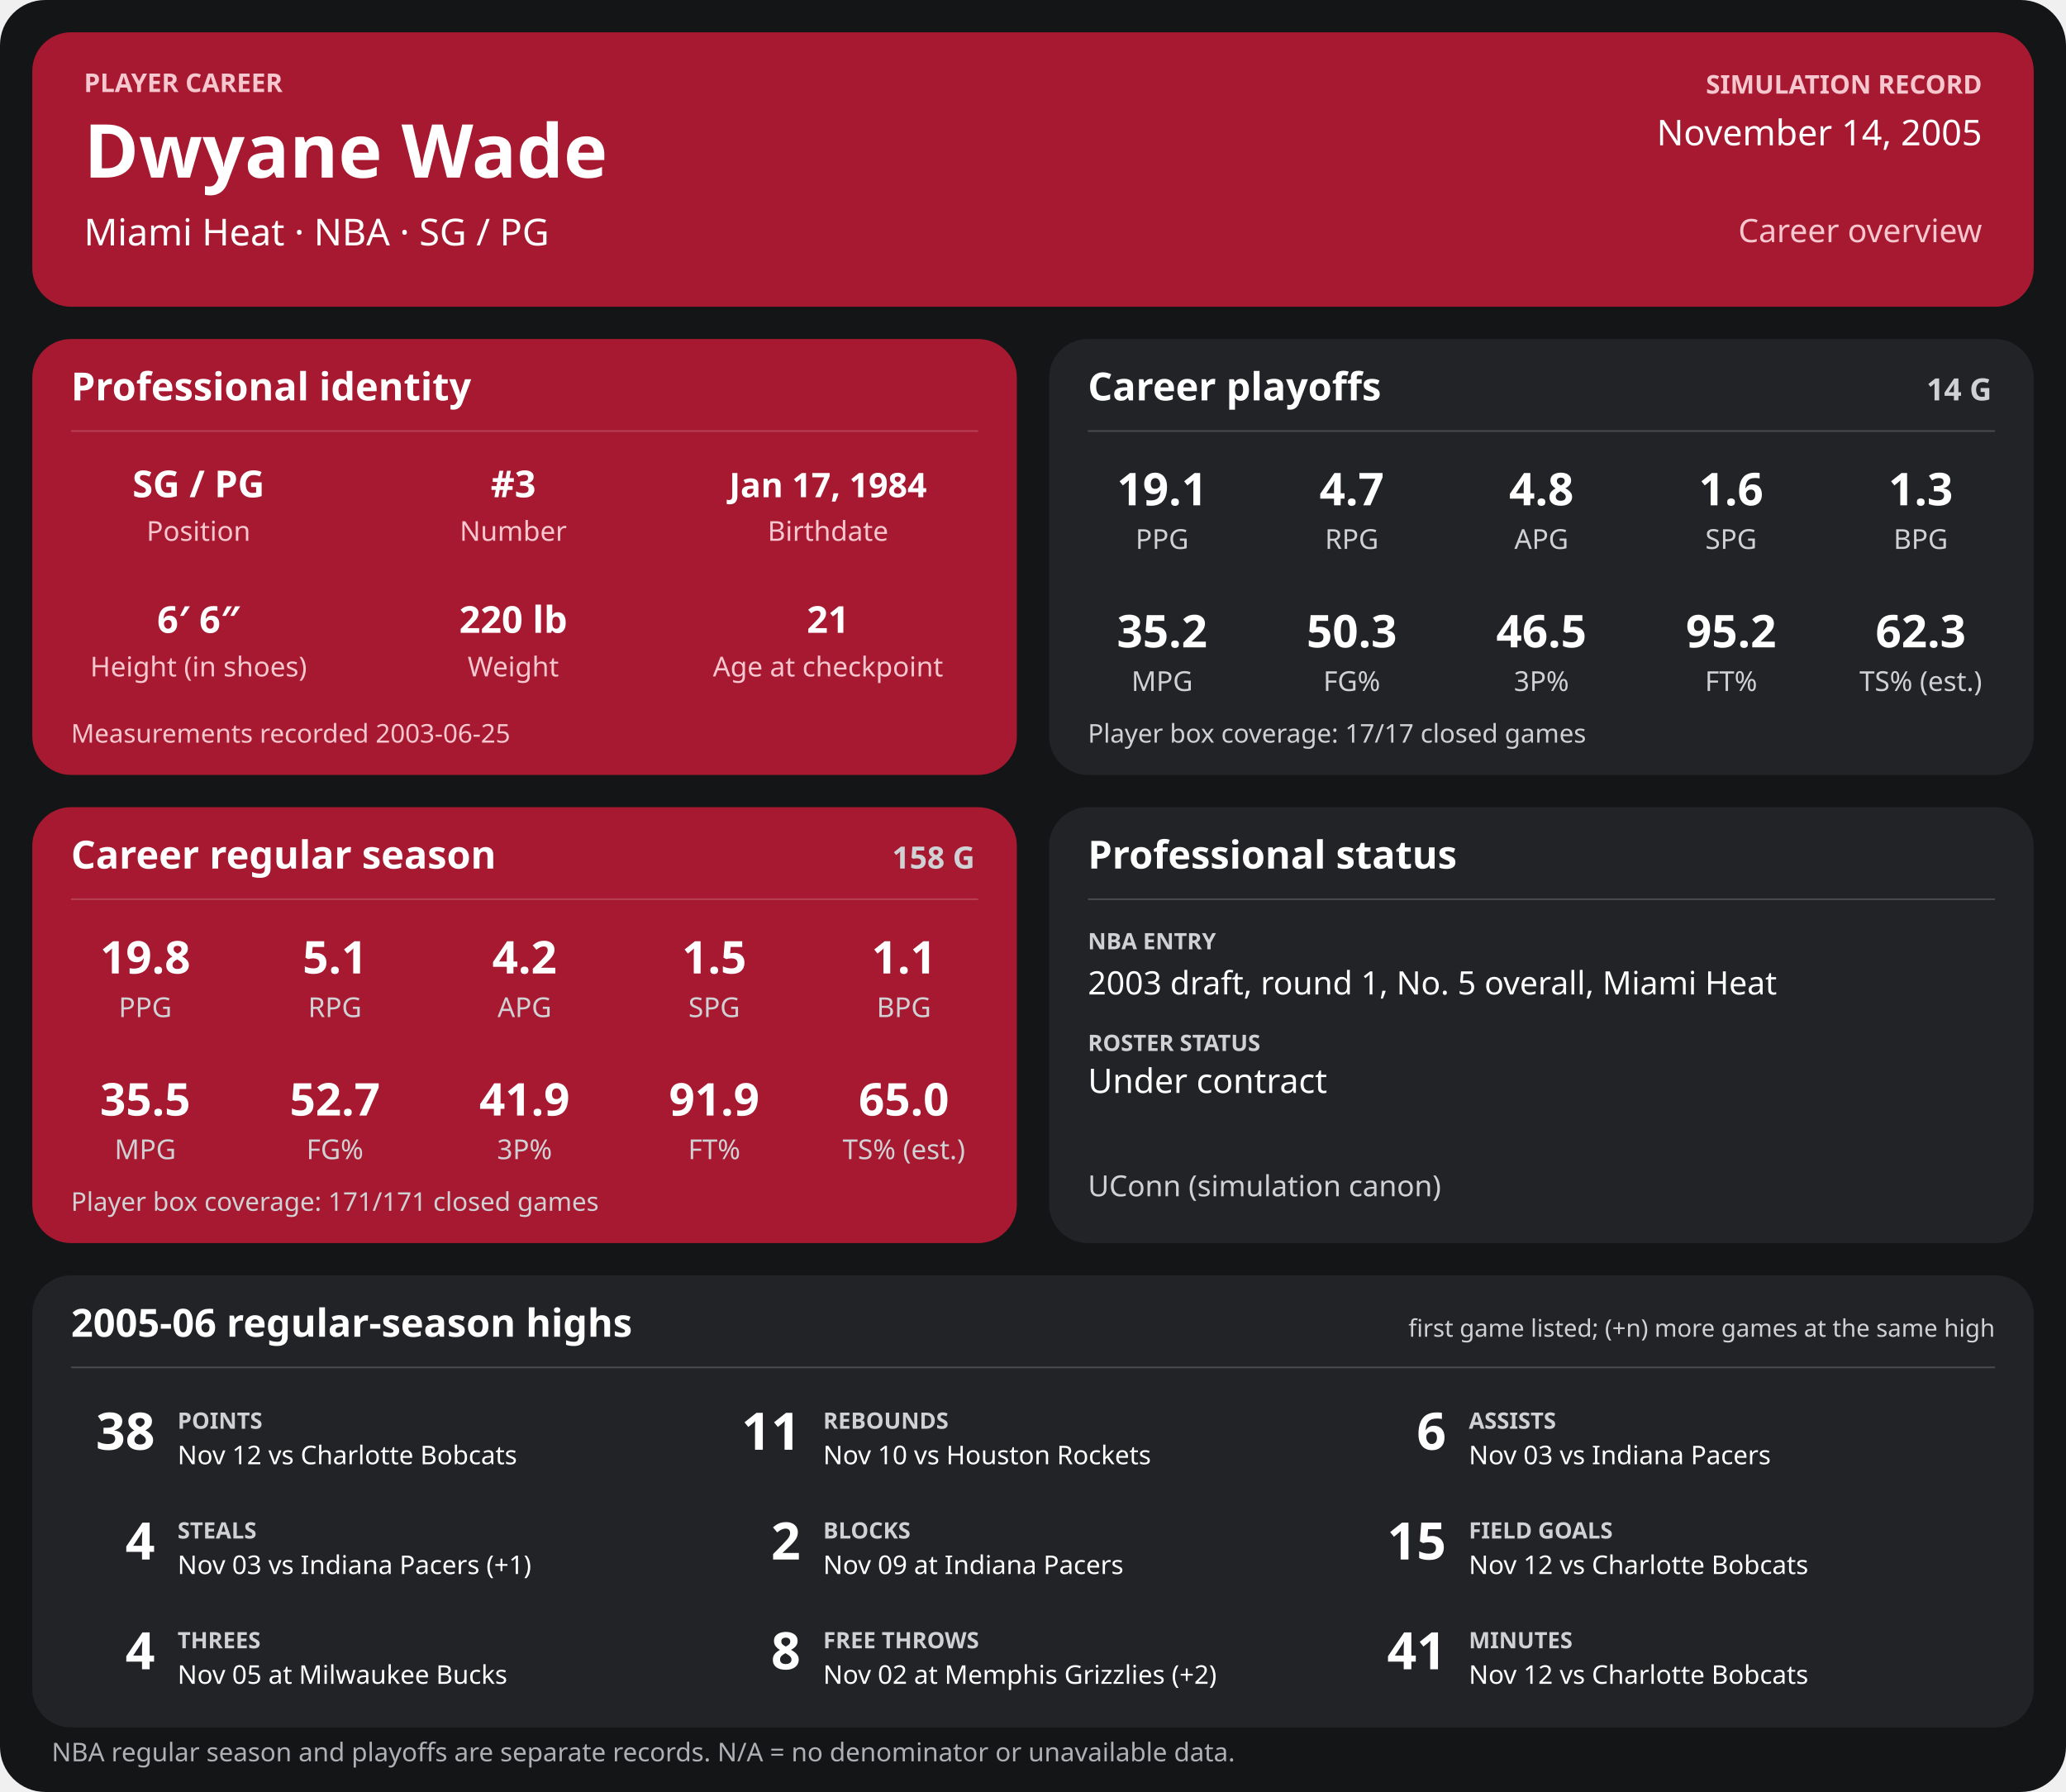
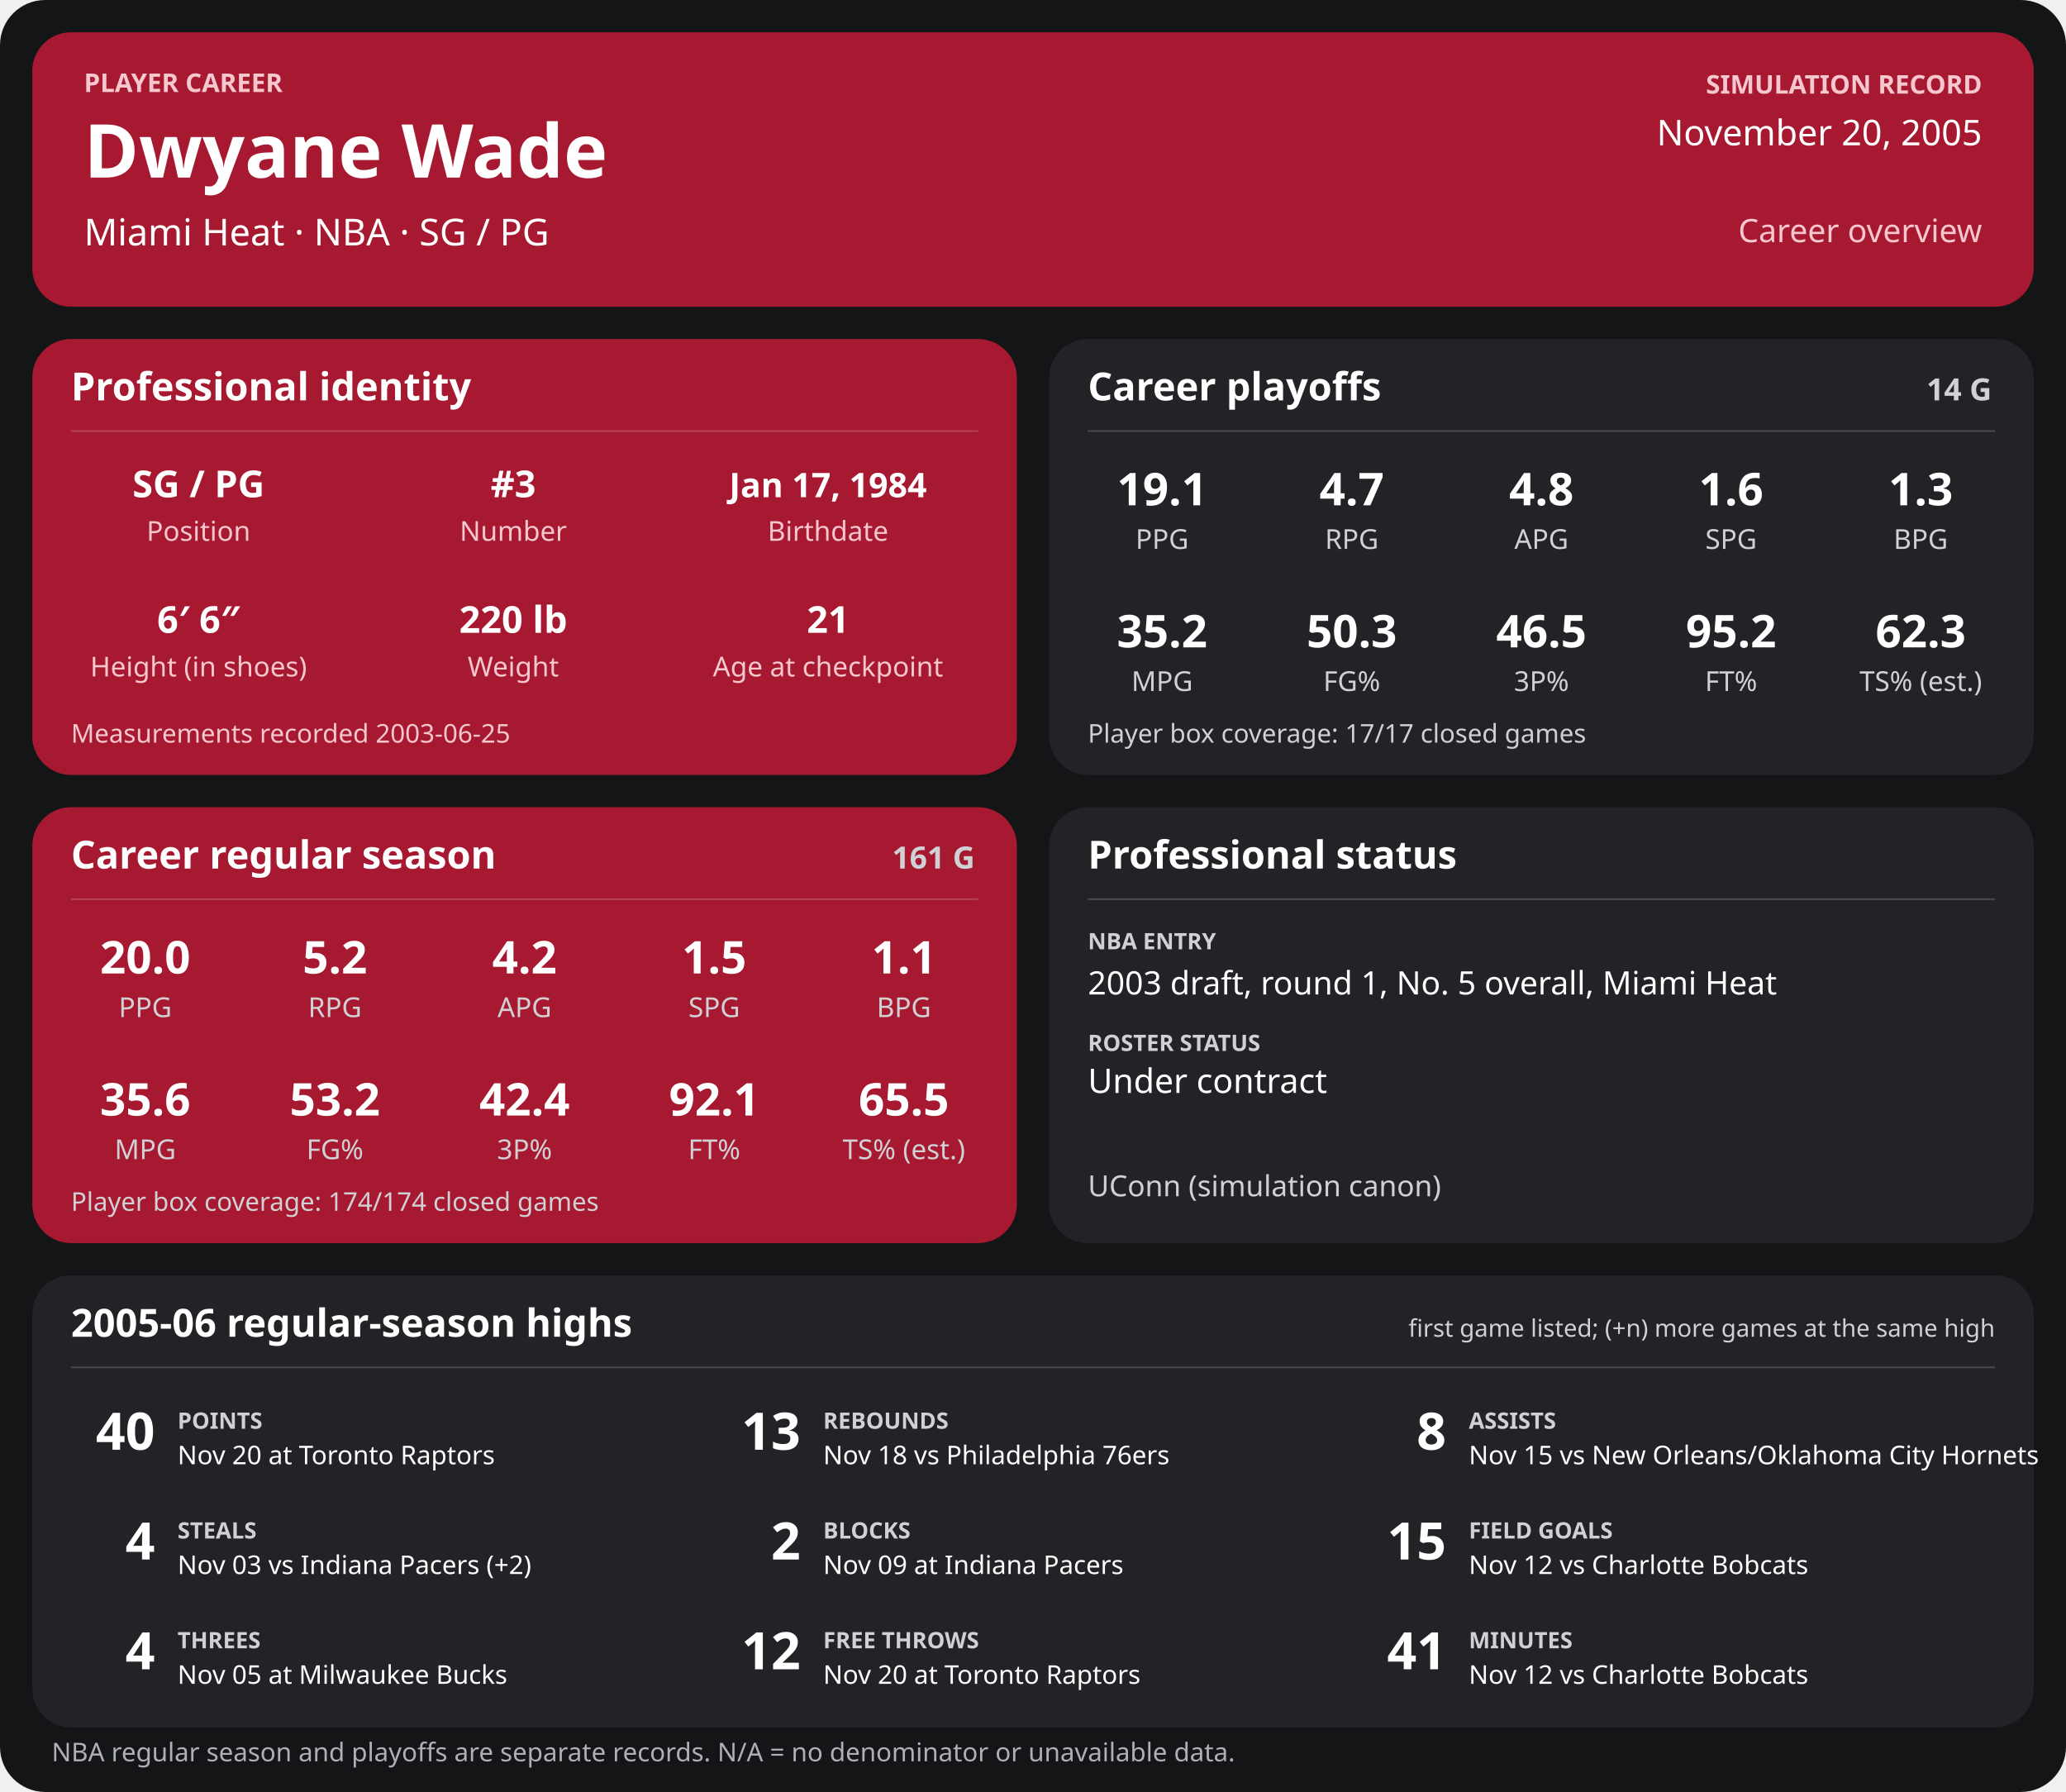
<svg xmlns="http://www.w3.org/2000/svg" width="1280" height="1110" viewBox="0 0 1280 1110" role="img" aria-labelledby="title desc">
  <rect width="1280" height="1110" rx="28" fill="#141517" />
  <g>
    <rect x="20" y="20" width="1240" height="170" rx="24" fill="#a71930" />
    <text x="52" y="57" font-family="sans-serif" fill="#f6c7cf" font-size="16" font-weight="700" text-anchor="start">PLAYER CAREER</text>
    <text x="52" y="110" font-family="sans-serif" fill="#ffffff" font-size="46" font-weight="700" text-anchor="start">Dwyane Wade</text>
    <text x="52" y="152" font-family="sans-serif" fill="#ffffff" font-size="23" font-weight="400" text-anchor="start">Miami Heat  ·  NBA  ·  SG / PG</text>
    <text x="1228" y="58" font-family="sans-serif" fill="#f6c7cf" font-size="16" font-weight="700" text-anchor="end">SIMULATION RECORD</text>
-     <text x="1228" y="90" font-family="sans-serif" fill="#ffffff" font-size="22" font-weight="500" text-anchor="end">November 14, 2005</text>
+     <text x="1228" y="90" font-family="sans-serif" fill="#ffffff" font-size="22" font-weight="500" text-anchor="end">November 20, 2005</text>
    <text x="1228" y="150" font-family="sans-serif" fill="#f6c7cf" font-size="20" font-weight="500" text-anchor="end">Career overview</text>
    <rect x="20" y="210" width="610" height="270" rx="24" fill="#a71930" />
    <text x="44" y="248" font-family="sans-serif" fill="#ffffff" font-size="24" font-weight="700" text-anchor="start">Professional identity</text>
    <line x1="44" y1="267" x2="606" y2="267" stroke="#ffffff" stroke-opacity="0.18" />
    <text x="123" y="308" font-family="sans-serif" fill="#ffffff" font-size="23" font-weight="600" text-anchor="middle">SG / PG</text>
    <text x="123" y="335" font-family="sans-serif" fill="#f6c7cf" font-size="17" font-weight="400" text-anchor="middle">Position</text>
    <text x="318" y="308" font-family="sans-serif" fill="#ffffff" font-size="23" font-weight="600" text-anchor="middle">#3</text>
    <text x="318" y="335" font-family="sans-serif" fill="#f6c7cf" font-size="17" font-weight="400" text-anchor="middle">Number</text>
    <text x="513" y="308" font-family="sans-serif" fill="#ffffff" font-size="21" font-weight="600" text-anchor="middle">Jan 17, 1984</text>
    <text x="513" y="335" font-family="sans-serif" fill="#f6c7cf" font-size="17" font-weight="400" text-anchor="middle">Birthdate</text>
    <text x="123" y="392" font-family="sans-serif" fill="#ffffff" font-size="23" font-weight="600" text-anchor="middle">6′ 6″</text>
    <text x="123" y="419" font-family="sans-serif" fill="#f6c7cf" font-size="17" font-weight="400" text-anchor="middle">Height (in shoes)</text>
    <text x="318" y="392" font-family="sans-serif" fill="#ffffff" font-size="23" font-weight="600" text-anchor="middle">220 lb</text>
    <text x="318" y="419" font-family="sans-serif" fill="#f6c7cf" font-size="17" font-weight="400" text-anchor="middle">Weight</text>
    <text x="513" y="392" font-family="sans-serif" fill="#ffffff" font-size="23" font-weight="600" text-anchor="middle">21</text>
    <text x="513" y="419" font-family="sans-serif" fill="#f6c7cf" font-size="17" font-weight="400" text-anchor="middle">Age at checkpoint</text>
    <text x="44" y="460" font-family="sans-serif" fill="#f6c7cf" font-size="16" font-weight="400" text-anchor="start">Measurements recorded 2003-06-25</text>
    <rect x="650" y="210" width="610" height="270" rx="24" fill="#222326" />
    <text x="674" y="248" font-family="sans-serif" fill="#ffffff" font-size="24" font-weight="700" text-anchor="start">Career playoffs</text>
    <text x="1234" y="248" font-family="sans-serif" fill="#d0d1d4" font-size="19" font-weight="700" text-anchor="end">14 G</text>
    <line x1="674" y1="267" x2="1236" y2="267" stroke="#ffffff" stroke-opacity="0.18" />
    <text x="720.0" y="313" font-family="sans-serif" fill="#ffffff" font-size="28" font-weight="600" text-anchor="middle">19.1</text>
    <text x="720.0" y="340" font-family="sans-serif" fill="#d0d1d4" font-size="17" font-weight="400" text-anchor="middle">PPG</text>
    <text x="837.5" y="313" font-family="sans-serif" fill="#ffffff" font-size="28" font-weight="600" text-anchor="middle">4.7</text>
    <text x="837.5" y="340" font-family="sans-serif" fill="#d0d1d4" font-size="17" font-weight="400" text-anchor="middle">RPG</text>
    <text x="955.0" y="313" font-family="sans-serif" fill="#ffffff" font-size="28" font-weight="600" text-anchor="middle">4.8</text>
    <text x="955.0" y="340" font-family="sans-serif" fill="#d0d1d4" font-size="17" font-weight="400" text-anchor="middle">APG</text>
    <text x="1072.5" y="313" font-family="sans-serif" fill="#ffffff" font-size="28" font-weight="600" text-anchor="middle">1.6</text>
    <text x="1072.5" y="340" font-family="sans-serif" fill="#d0d1d4" font-size="17" font-weight="400" text-anchor="middle">SPG</text>
    <text x="1190.0" y="313" font-family="sans-serif" fill="#ffffff" font-size="28" font-weight="600" text-anchor="middle">1.3</text>
    <text x="1190.0" y="340" font-family="sans-serif" fill="#d0d1d4" font-size="17" font-weight="400" text-anchor="middle">BPG</text>
    <text x="720.0" y="401" font-family="sans-serif" fill="#ffffff" font-size="28" font-weight="600" text-anchor="middle">35.2</text>
    <text x="720.0" y="428" font-family="sans-serif" fill="#d0d1d4" font-size="17" font-weight="400" text-anchor="middle">MPG</text>
    <text x="837.5" y="401" font-family="sans-serif" fill="#ffffff" font-size="28" font-weight="600" text-anchor="middle">50.3</text>
    <text x="837.5" y="428" font-family="sans-serif" fill="#d0d1d4" font-size="17" font-weight="400" text-anchor="middle">FG%</text>
    <text x="955.0" y="401" font-family="sans-serif" fill="#ffffff" font-size="28" font-weight="600" text-anchor="middle">46.5</text>
    <text x="955.0" y="428" font-family="sans-serif" fill="#d0d1d4" font-size="17" font-weight="400" text-anchor="middle">3P%</text>
    <text x="1072.5" y="401" font-family="sans-serif" fill="#ffffff" font-size="28" font-weight="600" text-anchor="middle">95.2</text>
    <text x="1072.5" y="428" font-family="sans-serif" fill="#d0d1d4" font-size="17" font-weight="400" text-anchor="middle">FT%</text>
    <text x="1190.0" y="401" font-family="sans-serif" fill="#ffffff" font-size="28" font-weight="600" text-anchor="middle">62.3</text>
    <text x="1190.0" y="428" font-family="sans-serif" fill="#d0d1d4" font-size="17" font-weight="400" text-anchor="middle">TS% (est.)</text>
    <text x="674" y="460" font-family="sans-serif" fill="#d0d1d4" font-size="16" font-weight="400" text-anchor="start">Player box coverage: 17/17 closed games</text>
    <rect x="20" y="500" width="610" height="270" rx="24" fill="#a71930" />
    <text x="44" y="538" font-family="sans-serif" fill="#ffffff" font-size="24" font-weight="700" text-anchor="start">Career regular season</text>
-     <text x="604" y="538" font-family="sans-serif" fill="#d0d1d4" font-size="19" font-weight="700" text-anchor="end">158 G</text>
+     <text x="604" y="538" font-family="sans-serif" fill="#d0d1d4" font-size="19" font-weight="700" text-anchor="end">161 G</text>
    <line x1="44" y1="557" x2="606" y2="557" stroke="#ffffff" stroke-opacity="0.18" />
-     <text x="90.0" y="603" font-family="sans-serif" fill="#ffffff" font-size="28" font-weight="600" text-anchor="middle">19.8</text>
+     <text x="90.0" y="603" font-family="sans-serif" fill="#ffffff" font-size="28" font-weight="600" text-anchor="middle">20.0</text>
    <text x="90.0" y="630" font-family="sans-serif" fill="#d0d1d4" font-size="17" font-weight="400" text-anchor="middle">PPG</text>
-     <text x="207.5" y="603" font-family="sans-serif" fill="#ffffff" font-size="28" font-weight="600" text-anchor="middle">5.1</text>
+     <text x="207.5" y="603" font-family="sans-serif" fill="#ffffff" font-size="28" font-weight="600" text-anchor="middle">5.2</text>
    <text x="207.5" y="630" font-family="sans-serif" fill="#d0d1d4" font-size="17" font-weight="400" text-anchor="middle">RPG</text>
    <text x="325.0" y="603" font-family="sans-serif" fill="#ffffff" font-size="28" font-weight="600" text-anchor="middle">4.2</text>
    <text x="325.0" y="630" font-family="sans-serif" fill="#d0d1d4" font-size="17" font-weight="400" text-anchor="middle">APG</text>
    <text x="442.5" y="603" font-family="sans-serif" fill="#ffffff" font-size="28" font-weight="600" text-anchor="middle">1.5</text>
    <text x="442.5" y="630" font-family="sans-serif" fill="#d0d1d4" font-size="17" font-weight="400" text-anchor="middle">SPG</text>
    <text x="560.0" y="603" font-family="sans-serif" fill="#ffffff" font-size="28" font-weight="600" text-anchor="middle">1.1</text>
    <text x="560.0" y="630" font-family="sans-serif" fill="#d0d1d4" font-size="17" font-weight="400" text-anchor="middle">BPG</text>
-     <text x="90.0" y="691" font-family="sans-serif" fill="#ffffff" font-size="28" font-weight="600" text-anchor="middle">35.5</text>
+     <text x="90.0" y="691" font-family="sans-serif" fill="#ffffff" font-size="28" font-weight="600" text-anchor="middle">35.6</text>
    <text x="90.0" y="718" font-family="sans-serif" fill="#d0d1d4" font-size="17" font-weight="400" text-anchor="middle">MPG</text>
-     <text x="207.5" y="691" font-family="sans-serif" fill="#ffffff" font-size="28" font-weight="600" text-anchor="middle">52.7</text>
+     <text x="207.5" y="691" font-family="sans-serif" fill="#ffffff" font-size="28" font-weight="600" text-anchor="middle">53.2</text>
    <text x="207.5" y="718" font-family="sans-serif" fill="#d0d1d4" font-size="17" font-weight="400" text-anchor="middle">FG%</text>
-     <text x="325.0" y="691" font-family="sans-serif" fill="#ffffff" font-size="28" font-weight="600" text-anchor="middle">41.9</text>
+     <text x="325.0" y="691" font-family="sans-serif" fill="#ffffff" font-size="28" font-weight="600" text-anchor="middle">42.4</text>
    <text x="325.0" y="718" font-family="sans-serif" fill="#d0d1d4" font-size="17" font-weight="400" text-anchor="middle">3P%</text>
-     <text x="442.5" y="691" font-family="sans-serif" fill="#ffffff" font-size="28" font-weight="600" text-anchor="middle">91.9</text>
+     <text x="442.5" y="691" font-family="sans-serif" fill="#ffffff" font-size="28" font-weight="600" text-anchor="middle">92.1</text>
    <text x="442.5" y="718" font-family="sans-serif" fill="#d0d1d4" font-size="17" font-weight="400" text-anchor="middle">FT%</text>
-     <text x="560.0" y="691" font-family="sans-serif" fill="#ffffff" font-size="28" font-weight="600" text-anchor="middle">65.0</text>
+     <text x="560.0" y="691" font-family="sans-serif" fill="#ffffff" font-size="28" font-weight="600" text-anchor="middle">65.5</text>
    <text x="560.0" y="718" font-family="sans-serif" fill="#d0d1d4" font-size="17" font-weight="400" text-anchor="middle">TS% (est.)</text>
-     <text x="44" y="750" font-family="sans-serif" fill="#d0d1d4" font-size="16" font-weight="400" text-anchor="start">Player box coverage: 171/171 closed games</text>
+     <text x="44" y="750" font-family="sans-serif" fill="#d0d1d4" font-size="16" font-weight="400" text-anchor="start">Player box coverage: 174/174 closed games</text>
    <rect x="650" y="500" width="610" height="270" rx="24" fill="#222326" />
    <text x="674" y="538" font-family="sans-serif" fill="#ffffff" font-size="24" font-weight="700" text-anchor="start">Professional status</text>
    <line x1="674" y1="557" x2="1236" y2="557" stroke="#ffffff" stroke-opacity="0.18" />
    <text x="674" y="588" font-family="sans-serif" fill="#d0d1d4" font-size="14" font-weight="700" text-anchor="start">NBA ENTRY</text>
    <text x="674" y="616" font-family="sans-serif" fill="#ffffff" font-size="20" font-weight="500" text-anchor="start">2003 draft, round 1, No. 5 overall, Miami Heat</text>
    <text x="674" y="651" font-family="sans-serif" fill="#d0d1d4" font-size="14" font-weight="700" text-anchor="start">ROSTER STATUS</text>
    <text x="674" y="677" font-family="sans-serif" fill="#ffffff" font-size="21" font-weight="500" text-anchor="start">Under contract</text>
    <text x="674" y="741" font-family="sans-serif" fill="#d0d1d4" font-size="18" font-weight="400" text-anchor="start">UConn (simulation canon)</text>
    <rect x="20" y="790" width="1240" height="280" rx="24" fill="#222326" />
    <text x="44" y="828" font-family="sans-serif" fill="#ffffff" font-size="24" font-weight="700" text-anchor="start">2005-06 regular-season highs</text>
    <text x="1236" y="828" font-family="sans-serif" fill="#d0d1d4" font-size="15" font-weight="400" text-anchor="end">first game listed; (+n) more games at the same high</text>
    <line x1="44" y1="847" x2="1236" y2="847" stroke="#ffffff" stroke-opacity="0.18" />
-     <text x="96" y="898" font-family="sans-serif" fill="#ffffff" font-size="32" font-weight="700" text-anchor="end">38</text>
+     <text x="96" y="898" font-family="sans-serif" fill="#ffffff" font-size="32" font-weight="700" text-anchor="end">40</text>
    <text x="110" y="885" font-family="sans-serif" fill="#d0d1d4" font-size="14" font-weight="700" text-anchor="start">POINTS</text>
-     <text x="110" y="907" font-family="sans-serif" fill="#ffffff" font-size="16" font-weight="400" text-anchor="start">Nov 12 vs Charlotte Bobcats</text>
-     <text x="496" y="898" font-family="sans-serif" fill="#ffffff" font-size="32" font-weight="700" text-anchor="end">11</text>
+     <text x="110" y="907" font-family="sans-serif" fill="#ffffff" font-size="16" font-weight="400" text-anchor="start">Nov 20 at Toronto Raptors</text>
+     <text x="496" y="898" font-family="sans-serif" fill="#ffffff" font-size="32" font-weight="700" text-anchor="end">13</text>
    <text x="510" y="885" font-family="sans-serif" fill="#d0d1d4" font-size="14" font-weight="700" text-anchor="start">REBOUNDS</text>
-     <text x="510" y="907" font-family="sans-serif" fill="#ffffff" font-size="16" font-weight="400" text-anchor="start">Nov 10 vs Houston Rockets</text>
-     <text x="896" y="898" font-family="sans-serif" fill="#ffffff" font-size="32" font-weight="700" text-anchor="end">6</text>
+     <text x="510" y="907" font-family="sans-serif" fill="#ffffff" font-size="16" font-weight="400" text-anchor="start">Nov 18 vs Philadelphia 76ers</text>
+     <text x="896" y="898" font-family="sans-serif" fill="#ffffff" font-size="32" font-weight="700" text-anchor="end">8</text>
    <text x="910" y="885" font-family="sans-serif" fill="#d0d1d4" font-size="14" font-weight="700" text-anchor="start">ASSISTS</text>
-     <text x="910" y="907" font-family="sans-serif" fill="#ffffff" font-size="16" font-weight="400" text-anchor="start">Nov 03 vs Indiana Pacers</text>
+     <text x="910" y="907" font-family="sans-serif" fill="#ffffff" font-size="16" font-weight="400" text-anchor="start">Nov 15 vs New Orleans/Oklahoma City Hornets</text>
    <text x="96" y="966" font-family="sans-serif" fill="#ffffff" font-size="32" font-weight="700" text-anchor="end">4</text>
    <text x="110" y="953" font-family="sans-serif" fill="#d0d1d4" font-size="14" font-weight="700" text-anchor="start">STEALS</text>
-     <text x="110" y="975" font-family="sans-serif" fill="#ffffff" font-size="16" font-weight="400" text-anchor="start">Nov 03 vs Indiana Pacers (+1)</text>
+     <text x="110" y="975" font-family="sans-serif" fill="#ffffff" font-size="16" font-weight="400" text-anchor="start">Nov 03 vs Indiana Pacers (+2)</text>
    <text x="496" y="966" font-family="sans-serif" fill="#ffffff" font-size="32" font-weight="700" text-anchor="end">2</text>
    <text x="510" y="953" font-family="sans-serif" fill="#d0d1d4" font-size="14" font-weight="700" text-anchor="start">BLOCKS</text>
    <text x="510" y="975" font-family="sans-serif" fill="#ffffff" font-size="16" font-weight="400" text-anchor="start">Nov 09 at Indiana Pacers</text>
    <text x="896" y="966" font-family="sans-serif" fill="#ffffff" font-size="32" font-weight="700" text-anchor="end">15</text>
    <text x="910" y="953" font-family="sans-serif" fill="#d0d1d4" font-size="14" font-weight="700" text-anchor="start">FIELD GOALS</text>
    <text x="910" y="975" font-family="sans-serif" fill="#ffffff" font-size="16" font-weight="400" text-anchor="start">Nov 12 vs Charlotte Bobcats</text>
    <text x="96" y="1034" font-family="sans-serif" fill="#ffffff" font-size="32" font-weight="700" text-anchor="end">4</text>
    <text x="110" y="1021" font-family="sans-serif" fill="#d0d1d4" font-size="14" font-weight="700" text-anchor="start">THREES</text>
    <text x="110" y="1043" font-family="sans-serif" fill="#ffffff" font-size="16" font-weight="400" text-anchor="start">Nov 05 at Milwaukee Bucks</text>
-     <text x="496" y="1034" font-family="sans-serif" fill="#ffffff" font-size="32" font-weight="700" text-anchor="end">8</text>
+     <text x="496" y="1034" font-family="sans-serif" fill="#ffffff" font-size="32" font-weight="700" text-anchor="end">12</text>
    <text x="510" y="1021" font-family="sans-serif" fill="#d0d1d4" font-size="14" font-weight="700" text-anchor="start">FREE THROWS</text>
-     <text x="510" y="1043" font-family="sans-serif" fill="#ffffff" font-size="16" font-weight="400" text-anchor="start">Nov 02 at Memphis Grizzlies (+2)</text>
+     <text x="510" y="1043" font-family="sans-serif" fill="#ffffff" font-size="16" font-weight="400" text-anchor="start">Nov 20 at Toronto Raptors</text>
    <text x="896" y="1034" font-family="sans-serif" fill="#ffffff" font-size="32" font-weight="700" text-anchor="end">41</text>
    <text x="910" y="1021" font-family="sans-serif" fill="#d0d1d4" font-size="14" font-weight="700" text-anchor="start">MINUTES</text>
    <text x="910" y="1043" font-family="sans-serif" fill="#ffffff" font-size="16" font-weight="400" text-anchor="start">Nov 12 vs Charlotte Bobcats</text>
    <text x="32" y="1091" font-family="sans-serif" fill="#aeb0b5" font-size="16" font-weight="400" text-anchor="start">NBA regular season and playoffs are separate records. N/A = no denominator or unavailable data.</text>
  </g>
</svg>
